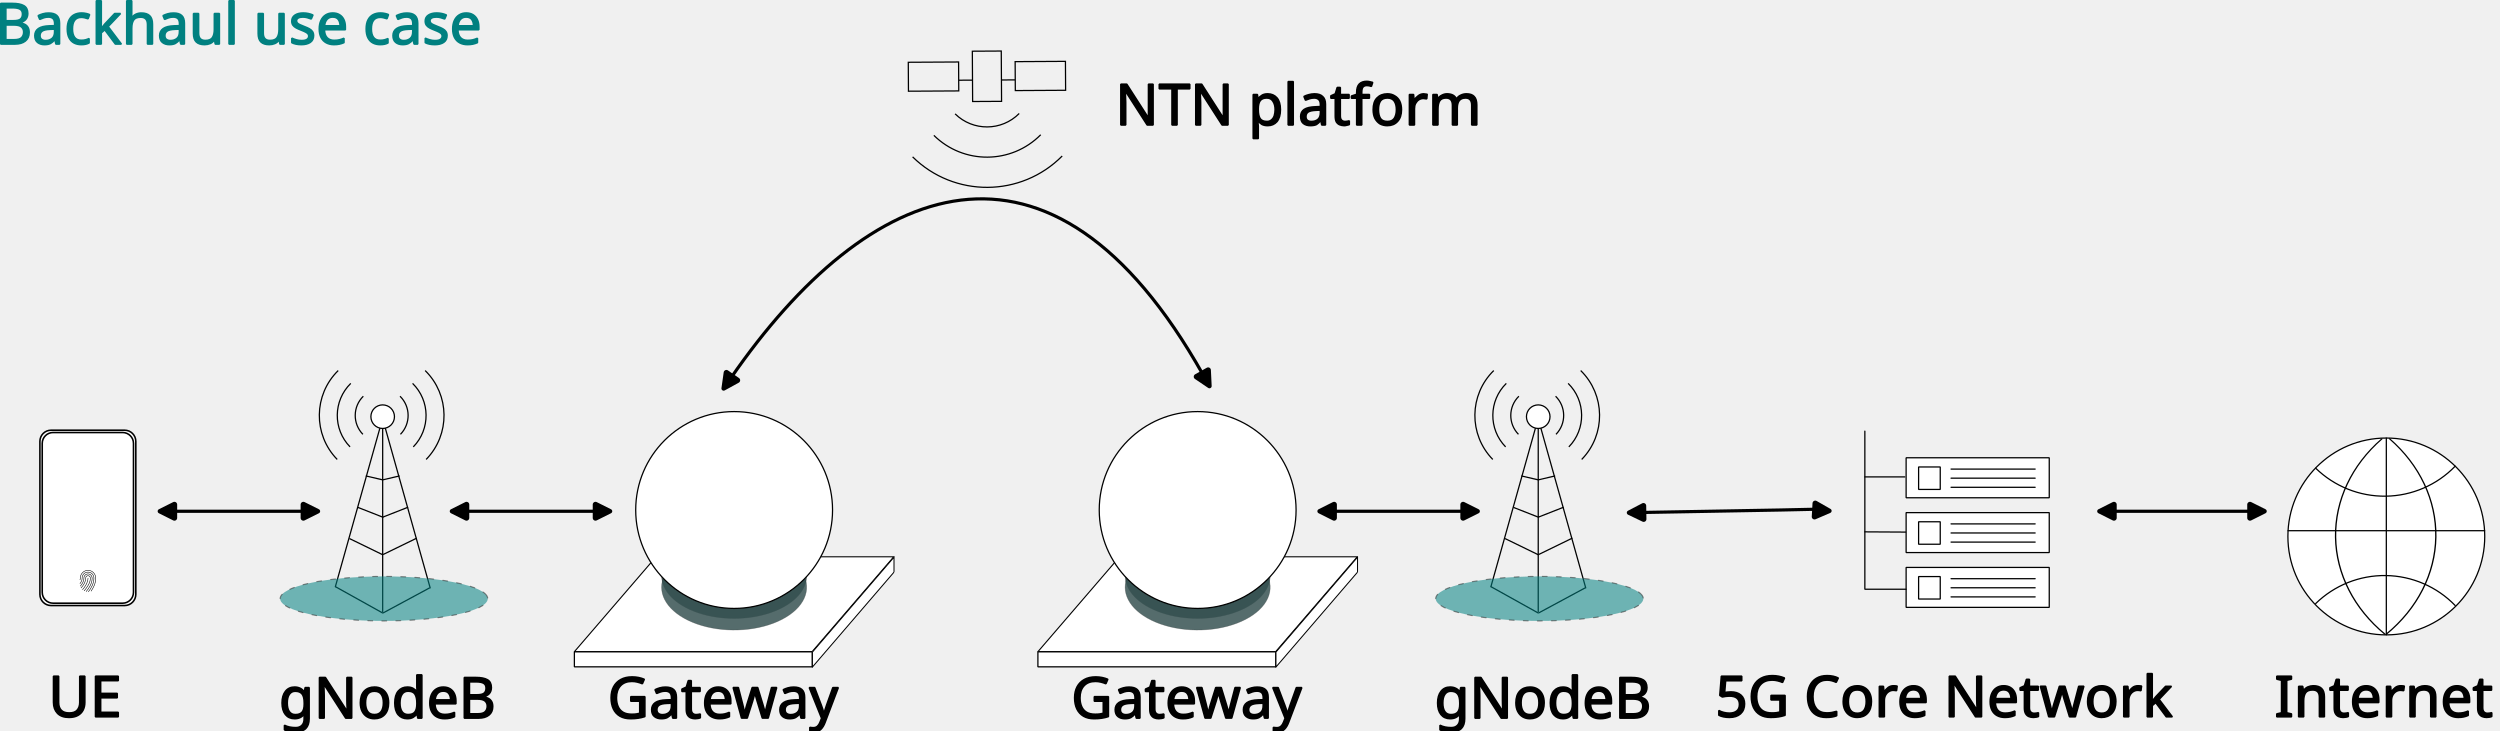
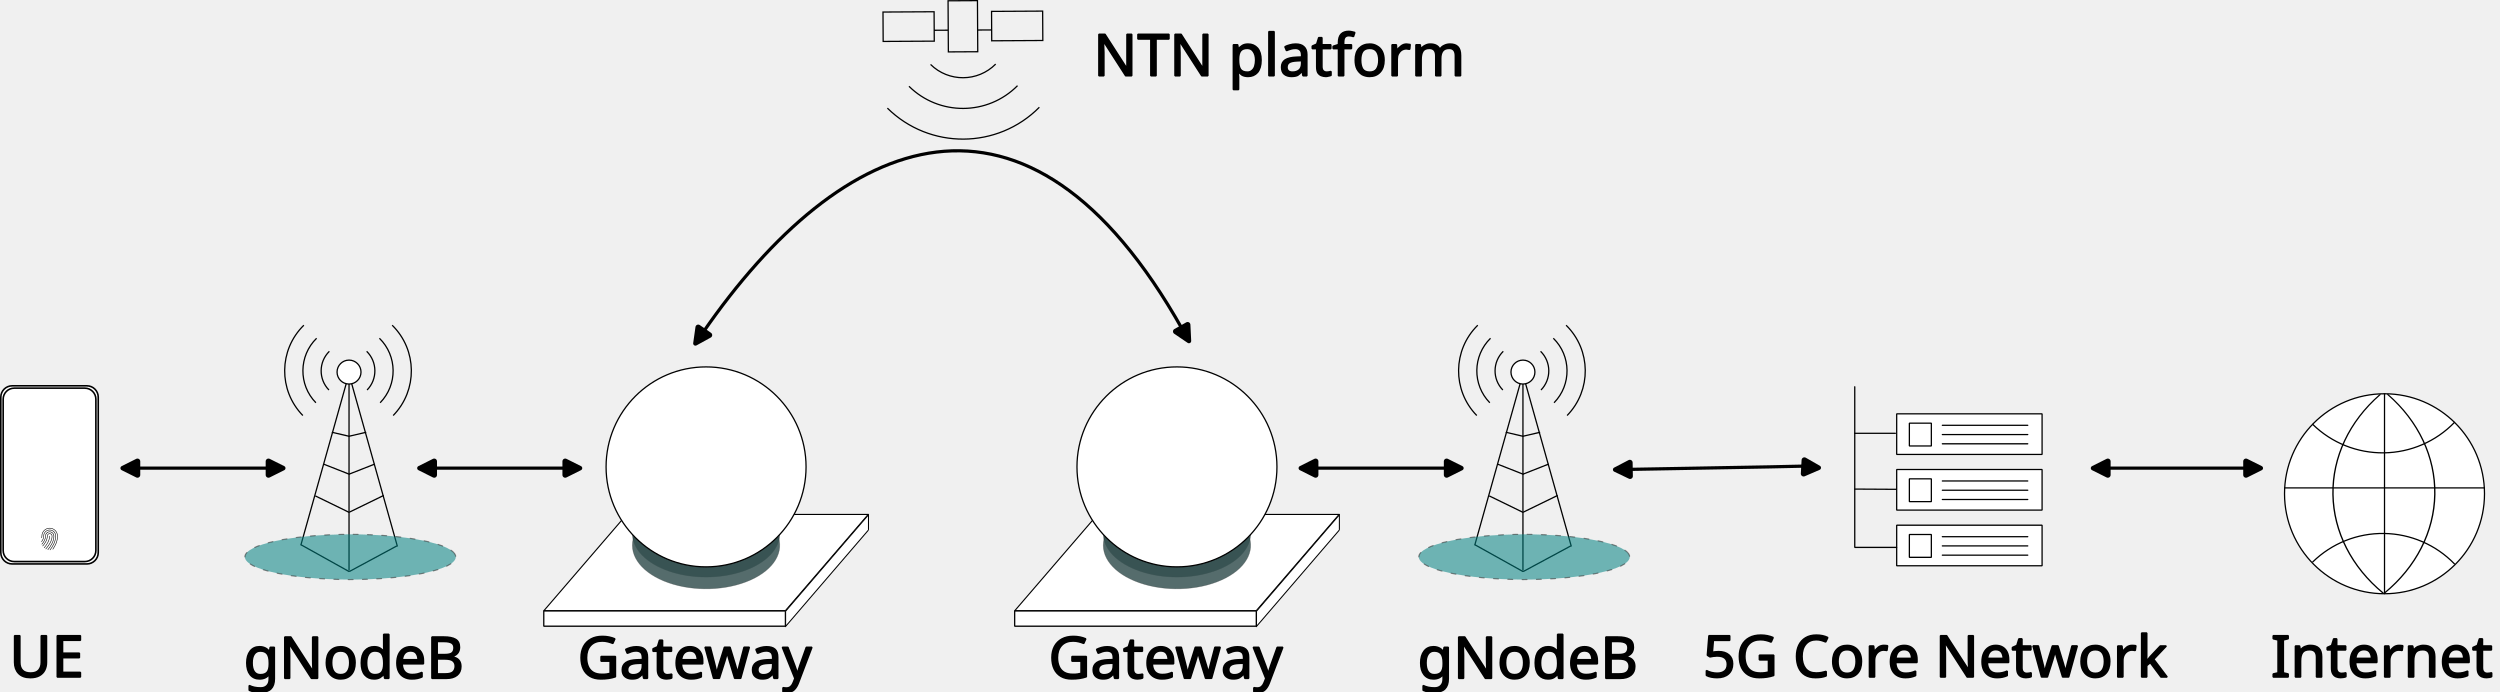
- <svg xmlns="http://www.w3.org/2000/svg" xmlns:xlink="http://www.w3.org/1999/xlink" width="1571.487mm" height="459.353mm" viewBox="0 0 1571.487 459.353" version="1.1" id="svg1" xml:space="preserve">
+ <svg xmlns="http://www.w3.org/2000/svg" xmlns:xlink="http://www.w3.org/1999/xlink" width="1546.905mm" height="427.658mm" viewBox="0 0 1546.905 427.658" version="1.1" id="svg1" xml:space="preserve">
  <defs id="defs1">
    <marker style="overflow:visible" id="RoundedArrow-8-7" refX="0" refY="0" orient="auto-start-reverse" markerWidth="1" markerHeight="1" viewBox="0 0 1 1" preserveAspectRatio="xMidYMid">
      <path transform="scale(0.7)" d="m -0.211,-4.106 6.422,3.211 a 1,1 90 0 1 0,1.789 L -0.211,4.106 A 1.236,1.236 31.717 0 1 -2,3 v -6 a 1.236,1.236 148.283 0 1 1.789,-1.106 z" style="fill:context-stroke;fill-rule:evenodd;stroke:none" id="path8-8-5" />
    </marker>
    <marker style="overflow:visible" id="marker23-58-3" refX="0" refY="0" orient="auto-start-reverse" markerWidth="1" markerHeight="1" viewBox="0 0 1 1" preserveAspectRatio="xMidYMid">
      <path transform="scale(0.7)" d="m -0.211,-4.106 6.422,3.211 a 1,1 90 0 1 0,1.789 L -0.211,4.106 A 1.236,1.236 31.717 0 1 -2,3 v -6 a 1.236,1.236 148.283 0 1 1.789,-1.106 z" style="fill:context-stroke;fill-rule:evenodd;stroke:none" id="path23-4-5" />
    </marker>
    <marker style="overflow:visible" id="RoundedArrow-7-6" refX="0" refY="0" orient="auto-start-reverse" markerWidth="1" markerHeight="1" viewBox="0 0 1 1" preserveAspectRatio="xMidYMid">
      <path transform="scale(0.7)" d="m -0.211,-4.106 6.422,3.211 a 1,1 90 0 1 0,1.789 L -0.211,4.106 A 1.236,1.236 31.717 0 1 -2,3 v -6 a 1.236,1.236 148.283 0 1 1.789,-1.106 z" style="fill:context-stroke;fill-rule:evenodd;stroke:none" id="path8-6-2" />
    </marker>
    <marker style="overflow:visible" id="marker23-09-9" refX="0" refY="0" orient="auto-start-reverse" markerWidth="1" markerHeight="1" viewBox="0 0 1 1" preserveAspectRatio="xMidYMid">
      <path transform="scale(0.7)" d="m -0.211,-4.106 6.422,3.211 a 1,1 90 0 1 0,1.789 L -0.211,4.106 A 1.236,1.236 31.717 0 1 -2,3 v -6 a 1.236,1.236 148.283 0 1 1.789,-1.106 z" style="fill:context-stroke;fill-rule:evenodd;stroke:none" id="path23-7-1" />
    </marker>
    <marker style="overflow:visible" id="RoundedArrow-1-2" refX="0" refY="0" orient="auto-start-reverse" markerWidth="1" markerHeight="1" viewBox="0 0 1 1" preserveAspectRatio="xMidYMid">
      <path transform="scale(0.7)" d="m -0.211,-4.106 6.422,3.211 a 1,1 90 0 1 0,1.789 L -0.211,4.106 A 1.236,1.236 31.717 0 1 -2,3 v -6 a 1.236,1.236 148.283 0 1 1.789,-1.106 z" style="fill:context-stroke;fill-rule:evenodd;stroke:none" id="path8-9-7" />
    </marker>
    <marker style="overflow:visible" id="marker23-0-0" refX="0" refY="0" orient="auto-start-reverse" markerWidth="1" markerHeight="1" viewBox="0 0 1 1" preserveAspectRatio="xMidYMid">
      <path transform="scale(0.7)" d="m -0.211,-4.106 6.422,3.211 a 1,1 90 0 1 0,1.789 L -0.211,4.106 A 1.236,1.236 31.717 0 1 -2,3 v -6 a 1.236,1.236 148.283 0 1 1.789,-1.106 z" style="fill:context-stroke;fill-rule:evenodd;stroke:none" id="path23-5-9" />
    </marker>
    <marker style="overflow:visible" id="RoundedArrow-9-6-3" refX="0" refY="0" orient="auto-start-reverse" markerWidth="1" markerHeight="1" viewBox="0 0 1 1" preserveAspectRatio="xMidYMid">
      <path transform="scale(0.7)" d="m -0.211,-4.106 6.422,3.211 a 1,1 90 0 1 0,1.789 L -0.211,4.106 A 1.236,1.236 31.717 0 1 -2,3 v -6 a 1.236,1.236 148.283 0 1 1.789,-1.106 z" style="fill:context-stroke;fill-rule:evenodd;stroke:none" id="path8-4-7-6" />
    </marker>
    <marker style="overflow:visible" id="marker23-5-7-0" refX="0" refY="0" orient="auto-start-reverse" markerWidth="1" markerHeight="1" viewBox="0 0 1 1" preserveAspectRatio="xMidYMid">
      <path transform="scale(0.7)" d="m -0.211,-4.106 6.422,3.211 a 1,1 90 0 1 0,1.789 L -0.211,4.106 A 1.236,1.236 31.717 0 1 -2,3 v -6 a 1.236,1.236 148.283 0 1 1.789,-1.106 z" style="fill:context-stroke;fill-rule:evenodd;stroke:none" id="path23-9-4-6" />
    </marker>
    <marker style="overflow:visible" id="RoundedArrow-7-6-3" refX="0" refY="0" orient="auto-start-reverse" markerWidth="1" markerHeight="1" viewBox="0 0 1 1" preserveAspectRatio="xMidYMid">
      <path transform="scale(0.7)" d="m -0.211,-4.106 6.422,3.211 a 1,1 90 0 1 0,1.789 L -0.211,4.106 A 1.236,1.236 31.717 0 1 -2,3 v -6 a 1.236,1.236 148.283 0 1 1.789,-1.106 z" style="fill:context-stroke;fill-rule:evenodd;stroke:none" id="path8-6-2-7" />
    </marker>
    <marker style="overflow:visible" id="marker23-09-9-8" refX="0" refY="0" orient="auto-start-reverse" markerWidth="1" markerHeight="1" viewBox="0 0 1 1" preserveAspectRatio="xMidYMid">
      <path transform="scale(0.7)" d="m -0.211,-4.106 6.422,3.211 a 1,1 90 0 1 0,1.789 L -0.211,4.106 A 1.236,1.236 31.717 0 1 -2,3 v -6 a 1.236,1.236 148.283 0 1 1.789,-1.106 z" style="fill:context-stroke;fill-rule:evenodd;stroke:none" id="path23-7-1-7" />
    </marker>
    <marker style="overflow:visible" id="RoundedArrow-7-6-2" refX="0" refY="0" orient="auto-start-reverse" markerWidth="1" markerHeight="1" viewBox="0 0 1 1" preserveAspectRatio="xMidYMid">
      <path transform="scale(0.7)" d="m -0.211,-4.106 6.422,3.211 a 1,1 90 0 1 0,1.789 L -0.211,4.106 A 1.236,1.236 31.717 0 1 -2,3 v -6 a 1.236,1.236 148.283 0 1 1.789,-1.106 z" style="fill:context-stroke;fill-rule:evenodd;stroke:none" id="path8-6-2-0" />
    </marker>
    <marker style="overflow:visible" id="marker23-09-9-2" refX="0" refY="0" orient="auto-start-reverse" markerWidth="1" markerHeight="1" viewBox="0 0 1 1" preserveAspectRatio="xMidYMid">
      <path transform="scale(0.7)" d="m -0.211,-4.106 6.422,3.211 a 1,1 90 0 1 0,1.789 L -0.211,4.106 A 1.236,1.236 31.717 0 1 -2,3 v -6 a 1.236,1.236 148.283 0 1 1.789,-1.106 z" style="fill:context-stroke;fill-rule:evenodd;stroke:none" id="path23-7-1-1" />
    </marker>
  </defs>
-   <text xml:space="preserve" style="font-size:35.788px;font-family:System-ui;-inkscape-font-specification:System-ui;writing-mode:lr-tb;direction:ltr;opacity:1;fill:#000000;fill-opacity:1;stroke:#000000;stroke-width:1;stroke-linecap:round;stroke-linejoin:bevel;stroke-dasharray:none" x="-3.012" y="27.69" id="text23">
-     <tspan id="tspan23" style="fill:#008080;fill-opacity:1;stroke:#008080;stroke-width:1;stroke-dasharray:none" x="-3.012" y="27.69">Backhaul use case</tspan>
-   </text>
-   <g id="layer1" transform="translate(507.3407,859.985)" />
-   <g id="layer2" transform="translate(507.3407,859.985)">
+   <g id="layer1" transform="translate(482.7591,828.2897)" />
+   <g id="layer2" transform="translate(482.7591,828.2897)">
    <g id="layer1-46-2" transform="translate(119.6147,-799.2643)" style="fill:#000000" />
    <g id="layer1-6-2-3" transform="translate(777.9895,-707.8689)" />
    <g id="layer1-9" transform="translate(-303.035,-520.3934)" style="fill:#000000" />
    <g id="g1" transform="translate(-502.7997,-399.9639)">
      <g id="layer1-3" transform="translate(-5.795058,-18.10175)" />
    </g>
    <g id="layer1-9-7" transform="translate(7.073901,-521.9313)" style="fill:#000000" />
    <g id="g1-1" transform="translate(-192.6908,-401.5018)">
      <g id="layer1-3-7" transform="translate(-5.795058,-18.10175)" />
    </g>
    <g id="g13" transform="translate(-44.38356,-98.70217)">
      <path style="fill:none;stroke:#000000;stroke-width:2;stroke-linecap:round;stroke-linejoin:bevel;stroke-dasharray:none;stroke-dashoffset:0;marker-start:url(#RoundedArrow-8-7);marker-end:url(#marker23-58-3)" d="M -3.486,-523.745 C 82.453,-648.237 197.216,-696.63 293.339,-525.627" id="path24-7-1" />
      <path style="fill:#ffffff;stroke:#000000;stroke-width:2;stroke-linecap:round;stroke-linejoin:bevel;stroke-dasharray:none;stroke-dashoffset:0;marker-start:url(#RoundedArrow-7-6);marker-end:url(#marker23-09-9)" d="m 374.607,-439.915 h 83.206" id="path24-9-8" />
      <path style="fill:#ffffff;stroke:#000000;stroke-width:2;stroke-linecap:round;stroke-linejoin:bevel;stroke-dasharray:none;stroke-dashoffset:0;marker-start:url(#RoundedArrow-7-6-2);marker-end:url(#marker23-09-9-2)" d="m -170.774,-439.915 h 83.206" id="path24-9-8-1" />
      <path style="fill:#ffffff;stroke:#000000;stroke-width:2;stroke-linecap:round;stroke-linejoin:bevel;stroke-dasharray:none;stroke-dashoffset:0;marker-start:url(#RoundedArrow-7-6-3);marker-end:url(#marker23-09-9-8)" d="m -354.391,-439.915 h 83.206" id="path24-9-8-9" />
      <g id="g3-9" transform="translate(-102.3036,-502.9581)">
        <g id="layer1-4-2" transform="translate(-5.795058,-18.10175)" />
        <g id="layer3-0" style="opacity:1" transform="translate(-5.795058,-18.10175)">
          <rect style="fill:#ffffff;fill-opacity:1;stroke:#000000;stroke-width:0.912;stroke-linecap:round;stroke-linejoin:bevel;stroke-dasharray:none;stroke-opacity:1" id="rect10-2" width="149.425" height="78.562" x="151.993" y="144.833" rx="0" ry="0" transform="matrix(1,0,-0.65228,0.7579781,0,0)" />
          <path style="opacity:0.83;fill:#324e4e;fill-opacity:1;stroke:#000000;stroke-width:0.399;stroke-linecap:round;stroke-linejoin:bevel;stroke-dasharray:none;stroke-opacity:0.329" id="path10-3" d="m 152.222,121.616 a 45.611,26.933 0 0 1 -22.805,23.325 45.611,26.933 0 0 1 -45.611,0 45.611,26.933 0 0 1 -22.805,-23.325 h 45.611 z" />
          <path style="opacity:0.83;fill:#324e4e;fill-opacity:1;stroke:#000000;stroke-width:0.399;stroke-linecap:round;stroke-linejoin:bevel;stroke-dasharray:none;stroke-opacity:0.329" id="path10-8-7" d="m 151.465,124.012 a 45.611,26.933 0 0 1 -20.198,27.546 45.611,26.933 0 0 1 -50.823,-0.599 45.611,26.933 0 0 1 -18.32,-28 l 44.488,5.94 z" />
          <circle style="fill:#ffffff;fill-opacity:1;stroke:#000000;stroke-width:0.794;stroke-linecap:round;stroke-linejoin:bevel;stroke-dasharray:none;stroke-opacity:1" id="path9-5" cx="106.611" cy="80.366" r="61.867" />
          <rect style="fill:#ffffff;fill-opacity:1;stroke:#000000;stroke-width:0.794;stroke-linecap:round;stroke-linejoin:bevel;stroke-dasharray:none;stroke-opacity:1" id="rect11-9" width="149.511" height="9.42" x="6.192" y="169.525" />
          <rect style="fill:#ffffff;fill-opacity:1;stroke:#000000;stroke-width:0.983;stroke-linecap:round;stroke-linejoin:bevel;stroke-dasharray:none;stroke-opacity:1" id="rect11-0-2" width="78.669" height="9.403" x="239.036" y="350.933" transform="matrix(0.6518841,-0.7583186,0,1,0,0)" />
          <text xml:space="preserve" style="font-size:35.788px;font-family:System-ui;-inkscape-font-specification:System-ui;writing-mode:lr-tb;direction:ltr;fill:#000000;fill-opacity:1;stroke:#000000;stroke-width:1;stroke-linecap:round;stroke-linejoin:bevel;stroke-dasharray:none" x="27.094" y="211.186" id="text1-2">
            <tspan id="tspan1-8" style="fill:#000000;fill-opacity:1;stroke-width:1;stroke-dasharray:none" x="27.094" y="211.186">Gateway</tspan>
          </text>
        </g>
      </g>
      <g id="g3-9-9" transform="translate(189.0688,-502.9581)">
        <g id="layer1-4-2-7" transform="translate(-5.795058,-18.10175)" />
        <g id="layer3-0-5" style="opacity:1" transform="translate(-5.795058,-18.10175)">
          <rect style="fill:#ffffff;fill-opacity:1;stroke:#000000;stroke-width:0.912;stroke-linecap:round;stroke-linejoin:bevel;stroke-dasharray:none;stroke-opacity:1" id="rect10-2-9" width="149.425" height="78.562" x="151.993" y="144.833" rx="0" ry="0" transform="matrix(1,0,-0.65228,0.7579781,0,0)" />
          <path style="opacity:0.83;fill:#324e4e;fill-opacity:1;stroke:#000000;stroke-width:0.399;stroke-linecap:round;stroke-linejoin:bevel;stroke-dasharray:none;stroke-opacity:0.329" id="path10-3-7" d="m 152.222,121.616 a 45.611,26.933 0 0 1 -22.805,23.325 45.611,26.933 0 0 1 -45.611,0 45.611,26.933 0 0 1 -22.805,-23.325 h 45.611 z" />
          <path style="opacity:0.83;fill:#324e4e;fill-opacity:1;stroke:#000000;stroke-width:0.399;stroke-linecap:round;stroke-linejoin:bevel;stroke-dasharray:none;stroke-opacity:0.329" id="path10-8-7-8" d="m 151.465,124.012 a 45.611,26.933 0 0 1 -20.198,27.546 45.611,26.933 0 0 1 -50.823,-0.599 45.611,26.933 0 0 1 -18.32,-28 l 44.488,5.94 z" />
          <circle style="fill:#ffffff;fill-opacity:1;stroke:#000000;stroke-width:0.794;stroke-linecap:round;stroke-linejoin:bevel;stroke-dasharray:none;stroke-opacity:1" id="path9-5-5" cx="106.611" cy="80.366" r="61.867" />
          <rect style="fill:#ffffff;fill-opacity:1;stroke:#000000;stroke-width:0.794;stroke-linecap:round;stroke-linejoin:bevel;stroke-dasharray:none;stroke-opacity:1" id="rect11-9-3" width="149.511" height="9.42" x="6.192" y="169.525" />
          <rect style="fill:#ffffff;fill-opacity:1;stroke:#000000;stroke-width:0.983;stroke-linecap:round;stroke-linejoin:bevel;stroke-dasharray:none;stroke-opacity:1" id="rect11-0-2-3" width="78.669" height="9.403" x="239.036" y="350.933" transform="matrix(0.6518841,-0.7583186,0,1,0,0)" />
          <text xml:space="preserve" style="font-size:35.788px;font-family:System-ui;-inkscape-font-specification:System-ui;writing-mode:lr-tb;direction:ltr;fill:#000000;fill-opacity:1;stroke:#000000;stroke-width:1;stroke-linecap:round;stroke-linejoin:bevel;stroke-dasharray:none" x="27.094" y="211.186" id="text1-2-8">
            <tspan id="tspan1-8-3" style="fill:#000000;fill-opacity:1;stroke-width:1;stroke-dasharray:none" x="27.094" y="211.186">Gateway</tspan>
          </text>
        </g>
      </g>
      <g id="layer1-68-4-3-9" transform="translate(-514.3148,-531.1757)">
        <rect style="fill:#ffffff;fill-opacity:1;stroke:#000000;stroke-width:1;stroke-linecap:round;stroke-linejoin:bevel" id="rect1-90-8-7" width="60.288" height="110.219" x="76.439" y="40.315" ry="7.027" />
        <rect style="fill:#ffffff;fill-opacity:1;stroke:#000000;stroke-width:1;stroke-linecap:round;stroke-linejoin:bevel;stroke-dasharray:none" id="rect1-9-2-3-3" width="57.366" height="107.298" x="77.9" y="41.763" ry="6.841" />
        <g id="g5-0-7-6" transform="matrix(0.02688724,0,0,0.02688724,99.69995,128.238)">
          <path class="st0" d="M 445.928,185.786 C 445.412,134.614 424.569,88.145 391.053,54.505 357.553,20.864 311.287,0.005 260.069,0.005 157.834,0.02 74.475,82.942 74.209,184.629 v -0.063 c -0.156,13.453 -3.109,26.859 -7.781,39.703 -1.172,3.266 0.516,6.859 3.766,8.031 3.25,1.188 6.844,-0.5 8.031,-3.766 5.016,-13.859 8.328,-28.625 8.516,-43.828 v -0.047 c 0.219,-94.688 78,-172.141 173.328,-172.125 47.781,0 90.813,19.406 122.109,50.813 31.281,31.422 50.734,74.734 51.218,122.578 0.016,1.484 0.016,2.953 0.016,4.438 0,58.594 -12.015,111.203 -31.25,160.031 -19.219,48.813 -45.734,93.844 -74.719,137.032 -1.938,2.875 -1.172,6.766 1.719,8.688 2.875,1.922 6.766,1.156 8.688,-1.719 29.25,-43.594 56.266,-89.375 75.984,-139.407 19.718,-50.016 32.109,-104.297 32.109,-164.625 0,-1.515 0,-3.046 -0.015,-4.577 z" id="path1-3-1-9-1" style="fill:#000000" />
          <path class="st0" d="m 404.178,189.426 c 0,-1.203 -0.016,-2.422 -0.031,-3.641 C 403.709,146.113 387.569,110.082 361.6,84.004 335.647,57.941 299.772,41.754 260.069,41.77 c -39.156,0 -75.172,15.719 -101.391,41.141 -26.219,25.406 -42.75,60.625 -42.75,99.5 0,0.953 0.016,1.891 0.047,2.828 v -0.016 c 0.016,1.031 0.016,2.047 0.016,3.078 0,24.125 -5.969,47.156 -15.078,68.219 -9.094,21.047 -21.297,40.094 -33.563,56.125 -2.109,2.75 -1.578,6.688 1.172,8.781 2.75,2.109 6.688,1.594 8.781,-1.172 12.734,-16.641 25.484,-36.5 35.109,-58.766 9.625,-22.266 16.109,-46.984 16.109,-73.188 0,-1.109 0,-2.219 -0.016,-3.313 v -0.016 c -0.031,-0.859 -0.047,-1.719 -0.047,-2.563 0,-35.281 14.969,-67.25 38.953,-90.5 23.969,-23.234 56.891,-37.625 92.656,-37.609 36.281,0 68.906,14.719 92.672,38.563 23.719,23.828 38.484,56.719 38.875,93.063 0.016,1.172 0.031,2.328 0.031,3.5 0,60.938 -17.391,120.781 -42.094,174.547 -24.719,53.766 -56.734,101.407 -85.672,137.875 -2.141,2.703 -1.703,6.641 1.016,8.797 2.719,2.141 6.641,1.688 8.797,-1.016 29.438,-37.094 61.969,-85.484 87.234,-140.407 25.252,-54.935 43.237,-116.467 43.252,-179.795 z" id="path2-9-3-2" style="fill:#000000" />
          <path class="st0" d="m 362.538,195.036 c 0,-3.141 -0.047,-6.266 -0.156,-9.391 -0.969,-28.031 -12.391,-53.547 -30.656,-72.063 -18.25,-18.516 -43.469,-30.063 -71.656,-30.047 -28.031,0 -53.625,11.344 -72.172,29.641 -18.563,18.313 -30.172,43.688 -30.172,71.688 l 0.016,0.797 c 0,0.547 0,1.063 0,1.531 0,38.547 -11.313,74.203 -27.266,105.281 -15.922,31.063 -36.484,57.5 -54.625,77.406 -2.344,2.547 -2.172,6.516 0.391,8.844 2.563,2.328 6.531,2.156 8.859,-0.406 18.688,-20.516 39.906,-47.734 56.531,-80.125 16.609,-32.375 28.625,-69.969 28.641,-111 0,-0.547 -0.016,-1.078 -0.016,-1.594 v -0.047 -0.688 c 0,-24.5 10.125,-46.656 26.438,-62.75 16.313,-16.109 38.766,-26.047 63.375,-26.047 24.75,0 46.641,10.031 62.734,26.313 16.063,16.281 26.188,38.813 27.063,63.688 0.094,2.984 0.156,5.984 0.156,8.969 0.016,58.047 -19.453,116.219 -46.453,168.594 -26.984,52.36 -61.422,98.891 -90.891,133.672 -2.234,2.641 -1.922,6.594 0.734,8.828 2.641,2.25 6.594,1.906 8.844,-0.734 29.891,-35.313 64.859,-82.5 92.438,-136.032 27.577,-53.531 47.827,-113.469 47.843,-174.328 z" id="path3-6-7-9" style="fill:#000000" />
          <path class="st0" d="m 266.319,188.942 c 0.156,-3.469 -2.531,-6.391 -5.969,-6.547 -3.469,-0.141 -6.391,2.531 -6.547,5.984 -2.344,52.641 -20.359,103.766 -44.578,149.188 -24.219,45.422 -54.609,85.125 -81.297,114.922 -2.313,2.578 -2.094,6.531 0.484,8.844 2.578,2.313 6.547,2.094 8.844,-0.5 27.219,-30.391 58.172,-70.797 83.016,-117.375 24.812,-46.563 43.578,-99.375 46.047,-154.516 z" id="path4-2-8-3" style="fill:#000000" />
          <path class="st0" d="m 320.741,192.676 c 0,-2.266 -0.047,-4.531 -0.125,-6.813 h 0.016 c 0,-0.031 -0.016,-0.078 -0.016,-0.125 0,0 0,-0.047 0,-0.078 v 0 c -0.125,-33.375 -27.172,-60.359 -60.547,-60.375 -33.453,0.016 -60.563,27.125 -60.563,60.578 V 185.8 c -0.406,46.047 -14.859,89.641 -35.156,128.234 -20.297,38.578 -46.375,72.063 -69.688,97.782 -2.313,2.563 -2.141,6.531 0.438,8.859 2.563,2.313 6.531,2.125 8.844,-0.453 23.813,-26.266 50.531,-60.516 71.484,-100.36 20.953,-39.828 36.172,-85.313 36.609,-133.953 v -0.047 c 0,-13.297 5.359,-25.25 14.063,-33.969 8.703,-8.703 20.688,-14.078 33.969,-14.078 13.266,0 25.25,5.375 33.953,14.078 8.703,8.719 14.063,20.672 14.078,33.969 v 0.109 0.094 c 0.063,2.188 0.109,4.406 0.109,6.609 0.031,53.078 -20.797,108.422 -49.109,158.688 -28.281,50.281 -63.953,95.438 -93,128.391 -2.281,2.594 -2.031,6.563 0.578,8.844 2.594,2.281 6.547,2.031 8.828,-0.563 29.438,-33.406 65.578,-79.141 94.516,-130.516 28.891,-51.389 50.687,-108.467 50.719,-164.842 z" id="path5-1-7-1" style="fill:#000000" />
        </g>
        <g id="layer1-6-8-2-4-9" transform="translate(-92.87938,19.10253)" />
        <text xml:space="preserve" style="font-size:35.788px;font-family:System-ui;-inkscape-font-specification:System-ui;writing-mode:lr-tb;direction:ltr;fill:#000000;fill-opacity:1;stroke:#000000;stroke-width:1;stroke-linecap:round;stroke-linejoin:bevel;stroke-dasharray:none" x="81.769" y="220.492" id="text1-3-0-1-4">
          <tspan id="tspan1-33-7-9-7" style="fill:#000000;fill-opacity:1;stroke-width:1;stroke-dasharray:none" x="81.769" y="220.492">UE</tspan>
        </text>
      </g>
      <g id="g10" transform="translate(-625.4762,12.93552)">
        <path style="fill:none;fill-opacity:1;stroke:#000000;stroke-width:0.794;stroke-linecap:round;stroke-linejoin:bevel;stroke-dasharray:none;stroke-opacity:1" d="m 403.179,-511.736 -29.856,106.3" id="path8-0-5-8" />
        <path style="fill:none;fill-opacity:1;stroke:#000000;stroke-width:0.794;stroke-linecap:round;stroke-linejoin:bevel;stroke-dasharray:none;stroke-opacity:1" d="m 403.067,-510.973 29.856,106.3" id="path8-1-6-8-4" />
        <path style="fill:none;fill-opacity:1;stroke:#000000;stroke-width:0.794;stroke-linecap:round;stroke-linejoin:bevel;stroke-dasharray:none;stroke-opacity:1" d="m 403.067,-511.502 v 121.708" id="path8-2-6-8-2-5" />
        <path style="fill:none;fill-opacity:1;stroke:#000000;stroke-width:0.794;stroke-linecap:round;stroke-linejoin:bevel;stroke-dasharray:none;stroke-opacity:1" d="m 392.749,-474.99 10.187,2.381" id="path9-6-7-6-0" />
        <path style="fill:none;fill-opacity:1;stroke:#000000;stroke-width:0.794;stroke-linecap:round;stroke-linejoin:bevel;stroke-dasharray:none;stroke-opacity:1" d="m 413.386,-474.99 -10.186,2.381" id="path9-2-9-0-3" />
        <path style="fill:none;fill-opacity:1;stroke:#000000;stroke-width:0.794;stroke-linecap:round;stroke-linejoin:bevel;stroke-dasharray:none;stroke-opacity:1" d="m 387.693,-455.198 15.403,6.057" id="path10-4-0-6-6" />
        <path style="fill:none;fill-opacity:1;stroke:#000000;stroke-width:0.794;stroke-linecap:round;stroke-linejoin:bevel;stroke-dasharray:none;stroke-opacity:1" d="m 418.735,-455.278 -15.404,6.057" id="path10-2-3-6-1" />
        <path style="fill:none;fill-opacity:1;stroke:#000000;stroke-width:0.794;stroke-linecap:round;stroke-linejoin:bevel;stroke-dasharray:none;stroke-opacity:1" d="m 382.43,-435.567 20.637,10.054" id="path11-3-4-0" />
        <path style="fill:none;fill-opacity:1;stroke:#000000;stroke-width:0.794;stroke-linecap:round;stroke-linejoin:bevel;stroke-dasharray:none;stroke-opacity:1" d="m 424.234,-435.832 -20.637,10.054" id="path11-0-3-6-6" />
        <path style="fill:none;fill-opacity:1;stroke:#000000;stroke-width:0.794;stroke-linecap:round;stroke-linejoin:bevel;stroke-dasharray:none;stroke-opacity:1" d="m 373.548,-405.326 29.405,16.379" id="path12-7-2-3" />
        <path style="fill:none;fill-opacity:1;stroke:#000000;stroke-width:0.794;stroke-linecap:round;stroke-linejoin:bevel;stroke-dasharray:none;stroke-opacity:1" d="m 432.436,-404.611 -28.972,15.61" id="path12-1-3-8-2" />
        <path d="m 390.901,-525.15 c -6.676,6.544 -6.795,17.257 -0.266,23.948 m -7.628,-32.02 c -11.127,10.906 -11.326,28.762 -0.444,39.914 m -7.45,-47.985 c -15.577,15.269 -15.855,40.267 -0.622,55.879" id="path1-00-2-9-0" style="fill:none;stroke:#000000;stroke-width:0.794;stroke-dasharray:none;stroke-opacity:1" />
        <path d="m 413.974,-525.15 c 6.676,6.544 6.795,17.257 0.266,23.948 m 7.628,-32.02 c 11.127,10.906 11.326,28.762 0.444,39.914 m 7.45,-47.985 c 15.577,15.269 15.855,40.267 0.622,55.879" id="path1-2-6-6-6" style="fill:none;stroke:#000000;stroke-width:0.794;stroke-dasharray:none;stroke-opacity:1" />
        <circle style="fill:#ffffff;fill-opacity:1;stroke:#000000;stroke-width:0.794;stroke-linecap:round;stroke-linejoin:bevel;stroke-dasharray:none;stroke-opacity:1" id="path13-5-0-1" cx="403.067" cy="-512.295" r="7.408" />
        <path style="opacity:0.83;fill:#008080;fill-opacity:0.654;stroke:#000000;stroke-width:0.736;stroke-linecap:round;stroke-linejoin:bevel;stroke-dasharray:2.944, 5.889;stroke-dashoffset:0.589;stroke-opacity:0.541" id="path10-8-2-6-7-5" d="m 468.021,-400.44 a 65.231,14.001 0 0 1 -51.865,16.29 65.231,14.001 0 0 1 -76.26,-11.018 65.231,14.001 0 0 1 50.8,-16.444 65.231,14.001 0 0 1 76.97,10.788" />
        <text xml:space="preserve" style="font-size:35.788px;font-family:System-ui;-inkscape-font-specification:System-ui;writing-mode:lr-tb;direction:ltr;fill:#000000;fill-opacity:1;stroke:#000000;stroke-width:1;stroke-linecap:round;stroke-linejoin:bevel;stroke-dasharray:none" x="337.86" y="-322.809" id="text1-6-5-0-5">
          <tspan id="tspan1-7-8-1-4" style="fill:#000000;fill-opacity:1;stroke-width:1;stroke-dasharray:none" x="337.86" y="-322.809">gNodeB</tspan>
        </text>
      </g>
      <g id="g10-5" transform="translate(100.8986,12.93552)">
        <path style="fill:none;fill-opacity:1;stroke:#000000;stroke-width:0.794;stroke-linecap:round;stroke-linejoin:bevel;stroke-dasharray:none;stroke-opacity:1" d="m 403.179,-511.736 -29.856,106.3" id="path8-0-5-8-8" />
        <path style="fill:none;fill-opacity:1;stroke:#000000;stroke-width:0.794;stroke-linecap:round;stroke-linejoin:bevel;stroke-dasharray:none;stroke-opacity:1" d="m 403.067,-510.973 29.856,106.3" id="path8-1-6-8-4-4" />
        <path style="fill:none;fill-opacity:1;stroke:#000000;stroke-width:0.794;stroke-linecap:round;stroke-linejoin:bevel;stroke-dasharray:none;stroke-opacity:1" d="m 403.067,-511.502 v 121.708" id="path8-2-6-8-2-5-3" />
        <path style="fill:none;fill-opacity:1;stroke:#000000;stroke-width:0.794;stroke-linecap:round;stroke-linejoin:bevel;stroke-dasharray:none;stroke-opacity:1" d="m 392.749,-474.99 10.187,2.381" id="path9-6-7-6-0-7" />
        <path style="fill:none;fill-opacity:1;stroke:#000000;stroke-width:0.794;stroke-linecap:round;stroke-linejoin:bevel;stroke-dasharray:none;stroke-opacity:1" d="m 413.386,-474.99 -10.186,2.381" id="path9-2-9-0-3-1" />
        <path style="fill:none;fill-opacity:1;stroke:#000000;stroke-width:0.794;stroke-linecap:round;stroke-linejoin:bevel;stroke-dasharray:none;stroke-opacity:1" d="m 387.693,-455.198 15.403,6.057" id="path10-4-0-6-6-3" />
        <path style="fill:none;fill-opacity:1;stroke:#000000;stroke-width:0.794;stroke-linecap:round;stroke-linejoin:bevel;stroke-dasharray:none;stroke-opacity:1" d="m 418.735,-455.278 -15.404,6.057" id="path10-2-3-6-1-8" />
        <path style="fill:none;fill-opacity:1;stroke:#000000;stroke-width:0.794;stroke-linecap:round;stroke-linejoin:bevel;stroke-dasharray:none;stroke-opacity:1" d="m 382.43,-435.567 20.637,10.054" id="path11-3-4-0-0" />
        <path style="fill:none;fill-opacity:1;stroke:#000000;stroke-width:0.794;stroke-linecap:round;stroke-linejoin:bevel;stroke-dasharray:none;stroke-opacity:1" d="m 424.234,-435.832 -20.637,10.054" id="path11-0-3-6-6-9" />
        <path style="fill:none;fill-opacity:1;stroke:#000000;stroke-width:0.794;stroke-linecap:round;stroke-linejoin:bevel;stroke-dasharray:none;stroke-opacity:1" d="m 373.548,-405.326 29.405,16.379" id="path12-7-2-3-7" />
        <path style="fill:none;fill-opacity:1;stroke:#000000;stroke-width:0.794;stroke-linecap:round;stroke-linejoin:bevel;stroke-dasharray:none;stroke-opacity:1" d="m 432.436,-404.611 -28.972,15.61" id="path12-1-3-8-2-9" />
        <path d="m 390.901,-525.15 c -6.676,6.544 -6.795,17.257 -0.266,23.948 m -7.628,-32.02 c -11.127,10.906 -11.326,28.762 -0.444,39.914 m -7.45,-47.985 c -15.577,15.269 -15.855,40.267 -0.622,55.879" id="path1-00-2-9-0-9" style="fill:none;stroke:#000000;stroke-width:0.794;stroke-dasharray:none;stroke-opacity:1" />
        <path d="m 413.974,-525.15 c 6.676,6.544 6.795,17.257 0.266,23.948 m 7.628,-32.02 c 11.127,10.906 11.326,28.762 0.444,39.914 m 7.45,-47.985 c 15.577,15.269 15.855,40.267 0.622,55.879" id="path1-2-6-6-6-3" style="fill:none;stroke:#000000;stroke-width:0.794;stroke-dasharray:none;stroke-opacity:1" />
        <circle style="fill:#ffffff;fill-opacity:1;stroke:#000000;stroke-width:0.794;stroke-linecap:round;stroke-linejoin:bevel;stroke-dasharray:none;stroke-opacity:1" id="path13-5-0-1-2" cx="403.067" cy="-512.295" r="7.408" />
        <path style="opacity:0.83;fill:#008080;fill-opacity:0.654;stroke:#000000;stroke-width:0.736;stroke-linecap:round;stroke-linejoin:bevel;stroke-dasharray:2.944, 5.889;stroke-dashoffset:0.589;stroke-opacity:0.541" id="path10-8-2-6-7-5-4" d="m 468.021,-400.44 a 65.231,14.001 0 0 1 -51.865,16.29 65.231,14.001 0 0 1 -76.26,-11.018 65.231,14.001 0 0 1 50.8,-16.444 65.231,14.001 0 0 1 76.97,10.788" />
        <text xml:space="preserve" style="font-size:35.788px;font-family:System-ui;-inkscape-font-specification:System-ui;writing-mode:lr-tb;direction:ltr;fill:#000000;fill-opacity:1;stroke:#000000;stroke-width:1;stroke-linecap:round;stroke-linejoin:bevel;stroke-dasharray:none" x="337.86" y="-322.809" id="text1-6-5-0-5-3">
          <tspan id="tspan1-7-8-1-4-7" style="fill:#000000;fill-opacity:1;stroke-width:1;stroke-dasharray:none" x="337.86" y="-322.809">gNodeB</tspan>
        </text>
      </g>
      <g id="g11" transform="translate(0,8.656432)">
        <text xml:space="preserve" style="font-size:35.788px;font-family:System-ui;-inkscape-font-specification:System-ui;writing-mode:lr-tb;direction:ltr;fill:#000000;fill-opacity:1;stroke:#000000;stroke-width:1;stroke-linecap:round;stroke-linejoin:bevel;stroke-dasharray:none" x="615.245" y="-319.341" id="text1-7-9-0-7">
          <tspan id="tspan1-5-6-1-6" style="fill:#000000;fill-opacity:1;stroke-width:1;stroke-dasharray:none" x="615.245" y="-319.341">5G Core Network</tspan>
        </text>
        <g id="g6-8-0-3-5" transform="translate(441.6624,-526.7606)">
          <g id="g3-7-4-7-6" style="stroke:#ffffff;stroke-opacity:1" transform="translate(20.186,9.93824)">
            <rect style="fill:#ffffff;fill-opacity:1;stroke:#000000;stroke-width:0.794;stroke-linecap:round;stroke-linejoin:bevel;stroke-dasharray:none;stroke-dashoffset:2.226;stroke-opacity:1" id="rect1-0-1-7-9" width="89.967" height="25.107" x="273.373" y="34.649" rx="0" ry="0" />
            <rect style="fill:none;fill-opacity:1;stroke:#000000;stroke-width:0.794;stroke-linecap:round;stroke-linejoin:bevel;stroke-dasharray:none;stroke-dashoffset:2.226;stroke-opacity:1" id="rect2-0-2-3" width="13.6" height="14.123" x="281.219" y="40.403" />
            <g id="g2-4-6-7" transform="translate(1.058332,-0.225668)" style="stroke:#000000;stroke-opacity:1">
              <path style="fill:#ffffff;fill-opacity:1;stroke:#000000;stroke-width:0.794;stroke-linecap:round;stroke-linejoin:bevel;stroke-dasharray:none;stroke-dashoffset:2.226;stroke-opacity:1" d="m 300.573,41.972 h 52.83" id="path2-4-8-4-4" />
              <path style="fill:#ffffff;fill-opacity:1;stroke:#000000;stroke-width:0.794;stroke-linecap:round;stroke-linejoin:bevel;stroke-dasharray:none;stroke-dashoffset:2.226;stroke-opacity:1" d="m 300.573,47.69 h 52.83" id="path2-6-7-5-5" />
              <path style="fill:#ffffff;fill-opacity:1;stroke:#000000;stroke-width:0.794;stroke-linecap:round;stroke-linejoin:bevel;stroke-dasharray:none;stroke-dashoffset:2.226;stroke-opacity:1" d="m 300.573,53.408 h 52.83" id="path2-6-1-0-2-2" />
            </g>
          </g>
          <use x="0" y="0" xlink:href="#g3-7-4-7-6" id="use4-8-0-5" transform="translate(-3.7572602e-7,34.45297)" />
          <use x="0" y="0" xlink:href="#g3-7-4-7-6" id="use4-9-6-2-4" transform="translate(-3.7572602e-7,68.90594)" />
          <path style="fill:none;fill-opacity:1;stroke:#000000;stroke-width:0.794;stroke-linecap:round;stroke-linejoin:bevel;stroke-dasharray:none;stroke-dashoffset:2.226;stroke-opacity:1" d="m 267.614,27.849 v 99.382 h 25.879" id="path4-8-2-9-7" />
          <path style="fill:none;fill-opacity:1;stroke:#000000;stroke-width:0.794;stroke-linecap:round;stroke-linejoin:bevel;stroke-dasharray:none;stroke-dashoffset:2.226;stroke-opacity:1" d="m 293.25,91.293 -25.63,-0.153 v 0 0" id="path5-0-4-0-4" />
          <path style="fill:none;fill-opacity:1;stroke:#000000;stroke-width:0.794;stroke-linecap:round;stroke-linejoin:bevel;stroke-dasharray:none;stroke-dashoffset:2.226;stroke-opacity:1" d="M 292.727,56.618 H 267.62" id="path6-7-9-4" />
        </g>
      </g>
      <g id="g12" transform="translate(0,9.206908)">
        <circle style="fill:#ffffff;fill-opacity:1;stroke:#000000;stroke-width:0.794;stroke-linecap:round;stroke-linejoin:bevel;stroke-dasharray:none;stroke-opacity:1" id="path9-9-9-9-3" cx="1037.071" cy="-433.276" r="61.867" />
        <path style="fill:none;fill-opacity:1;stroke:#000000;stroke-width:0.794;stroke-linecap:round;stroke-linejoin:bevel;stroke-dasharray:none;stroke-opacity:1" id="path9-5-28-4-0" d="m 570.585,-1034.165 a 61.867,61.867 0 0 1 -23.289,41.38 61.867,61.867 0 0 1 -45.758,12.686" transform="rotate(37.27168)" />
        <path style="fill:none;fill-opacity:1;stroke:#000000;stroke-width:0.794;stroke-linecap:round;stroke-linejoin:bevel;stroke-dasharray:none;stroke-opacity:1" id="path9-5-4-3-5-7" d="m -885.403,-529.623 a 92.614,96.732 0 0 1 -34.863,64.7 92.614,96.732 0 0 1 -68.498,19.835" transform="matrix(-0.6678069,0.7443346,-0.8401627,-0.5423344,0,0)" />
        <path style="fill:none;fill-opacity:1;stroke:#000000;stroke-width:0.794;stroke-linecap:round;stroke-linejoin:bevel;stroke-dasharray:none;stroke-opacity:1" id="path9-5-4-6-0-1-8" d="m 253.165,1033.191 a 92.614,96.732 0 0 1 -34.863,64.7 92.614,96.732 0 0 1 -68.498,19.835" transform="matrix(0.6678069,0.7443346,0.8401627,-0.5423344,0,0)" />
        <path style="fill:none;fill-opacity:1;stroke:#000000;stroke-width:0.794;stroke-linecap:round;stroke-linejoin:bevel;stroke-dasharray:none;stroke-opacity:1" id="path9-5-2-1-0-6" d="m 1095.821,-344.003 a 61.867,61.867 0 0 1 -23.289,41.38 61.867,61.867 0 0 1 -45.758,12.686" transform="matrix(0.795773,-0.6055951,-0.6055951,-0.795773,0,0)" />
        <text xml:space="preserve" style="font-size:35.788px;font-family:System-ui;-inkscape-font-specification:System-ui;writing-mode:lr-tb;direction:ltr;fill:#000000;fill-opacity:1;stroke:#000000;stroke-width:1;stroke-linecap:round;stroke-linejoin:bevel;stroke-dasharray:none" x="966.784" y="-319.891" id="text1-4-7-3-8">
          <tspan id="tspan1-3-8-7-8" style="fill:#000000;fill-opacity:1;stroke-width:1;stroke-dasharray:none" x="966.784" y="-319.891">Internet</tspan>
        </text>
        <path style="fill:none;stroke:#000000;stroke-width:0.794;stroke-linecap:round;stroke-linejoin:bevel;stroke-dasharray:none;stroke-dashoffset:2.226;stroke-opacity:1" d="M 975.333,-436.887 H 1098.867" id="path2-5-9-8-4" />
        <path style="fill:none;stroke:#000000;stroke-width:0.794;stroke-linecap:round;stroke-linejoin:bevel;stroke-dasharray:none;stroke-dashoffset:2.226;stroke-opacity:1" d="m 1037.071,-495.045 v 123.534" id="path2-9-1-8-3" />
      </g>
      <path style="fill:#ffffff;stroke:#000000;stroke-width:2;stroke-linecap:round;stroke-linejoin:bevel;stroke-dasharray:none;stroke-dashoffset:0;marker-start:url(#RoundedArrow-1-2);marker-end:url(#marker23-0-0)" d="m 569.108,-439.139 c 170.787,-2.854 94.771,-2.333 109.831,-1.479" id="path22-6-1" />
      <path style="fill:#ffffff;stroke:#000000;stroke-width:2;stroke-linecap:round;stroke-linejoin:bevel;stroke-dasharray:none;stroke-dashoffset:0;marker-start:url(#RoundedArrow-9-6-3);marker-end:url(#marker23-5-7-0)" d="m 864.799,-439.915 h 87.639" id="path22-7-0-4" />
      <g id="g32-9" transform="matrix(8.819444,0,0,8.819444,38.72803,-776.1542)">
        <text xml:space="preserve" style="font-size:4.058px;font-family:System-ui;-inkscape-font-specification:System-ui;writing-mode:lr-tb;direction:ltr;opacity:1;fill:#000000;fill-opacity:1;stroke:#000000;stroke-width:0.113;stroke-linecap:round;stroke-linejoin:bevel;stroke-dasharray:none" x="22.613" y="10.595" id="text1-8-2">
          <tspan id="tspan1-0-0" style="fill:#000000;fill-opacity:1;stroke-width:0.113;stroke-dasharray:none" x="22.613" y="10.595">NTN platform</tspan>
        </text>
        <path d="m 11.438,6.104 -3.585,0.021 0.012,2.062 3.585,-0.021 z m 0.007,1.3 0.985,-0.006 m 0.009,1.523 2.062,-0.012 -0.021,-3.585 -2.062,0.012 z m 2.053,-1.535 0.985,-0.006 m 0.004,0.762 3.585,-0.021 -0.012,-2.062 -3.585,0.021 z m -4.291,1.659 c 1.27,1.252 3.314,1.241 4.569,-0.026 M 9.676,11.334 c 2.116,2.088 5.523,2.068 7.616,-0.044 M 8.161,12.866 c 2.963,2.923 7.733,2.895 10.662,-0.061" id="path1-6" style="fill:none;stroke:#000000;stroke-width:0.09;stroke-dasharray:none;stroke-opacity:1" />
        <g id="layer1-9-8" transform="matrix(0.1133858,0,0,0.1133858,-2.58179,-18.04868)" style="fill:#000000" />
        <g id="g2" transform="matrix(0.1133858,0,0,0.1133858,-25.23228,-4.393684)">
          <g id="layer1-3-9" transform="translate(-5.795058,-18.10175)" />
        </g>
      </g>
    </g>
  </g>
-   <g id="g8" transform="matrix(-0.01744262,0.06509668,-0.06509668,-0.01744262,736.7533,1043.61)" />
+   <g id="g8" transform="matrix(-0.01744262,0.06509668,-0.06509668,-0.01744262,712.1717,1011.914)" />
  <style type="text/css" id="style1">

	.st0{fill:#000000;}

</style>
  <style type="text/css" id="style1-1">

	.st0{fill:#000000;}

</style>
  <style type="text/css" id="style1-8">

	.st0{fill:#000000;}

</style>
</svg>
